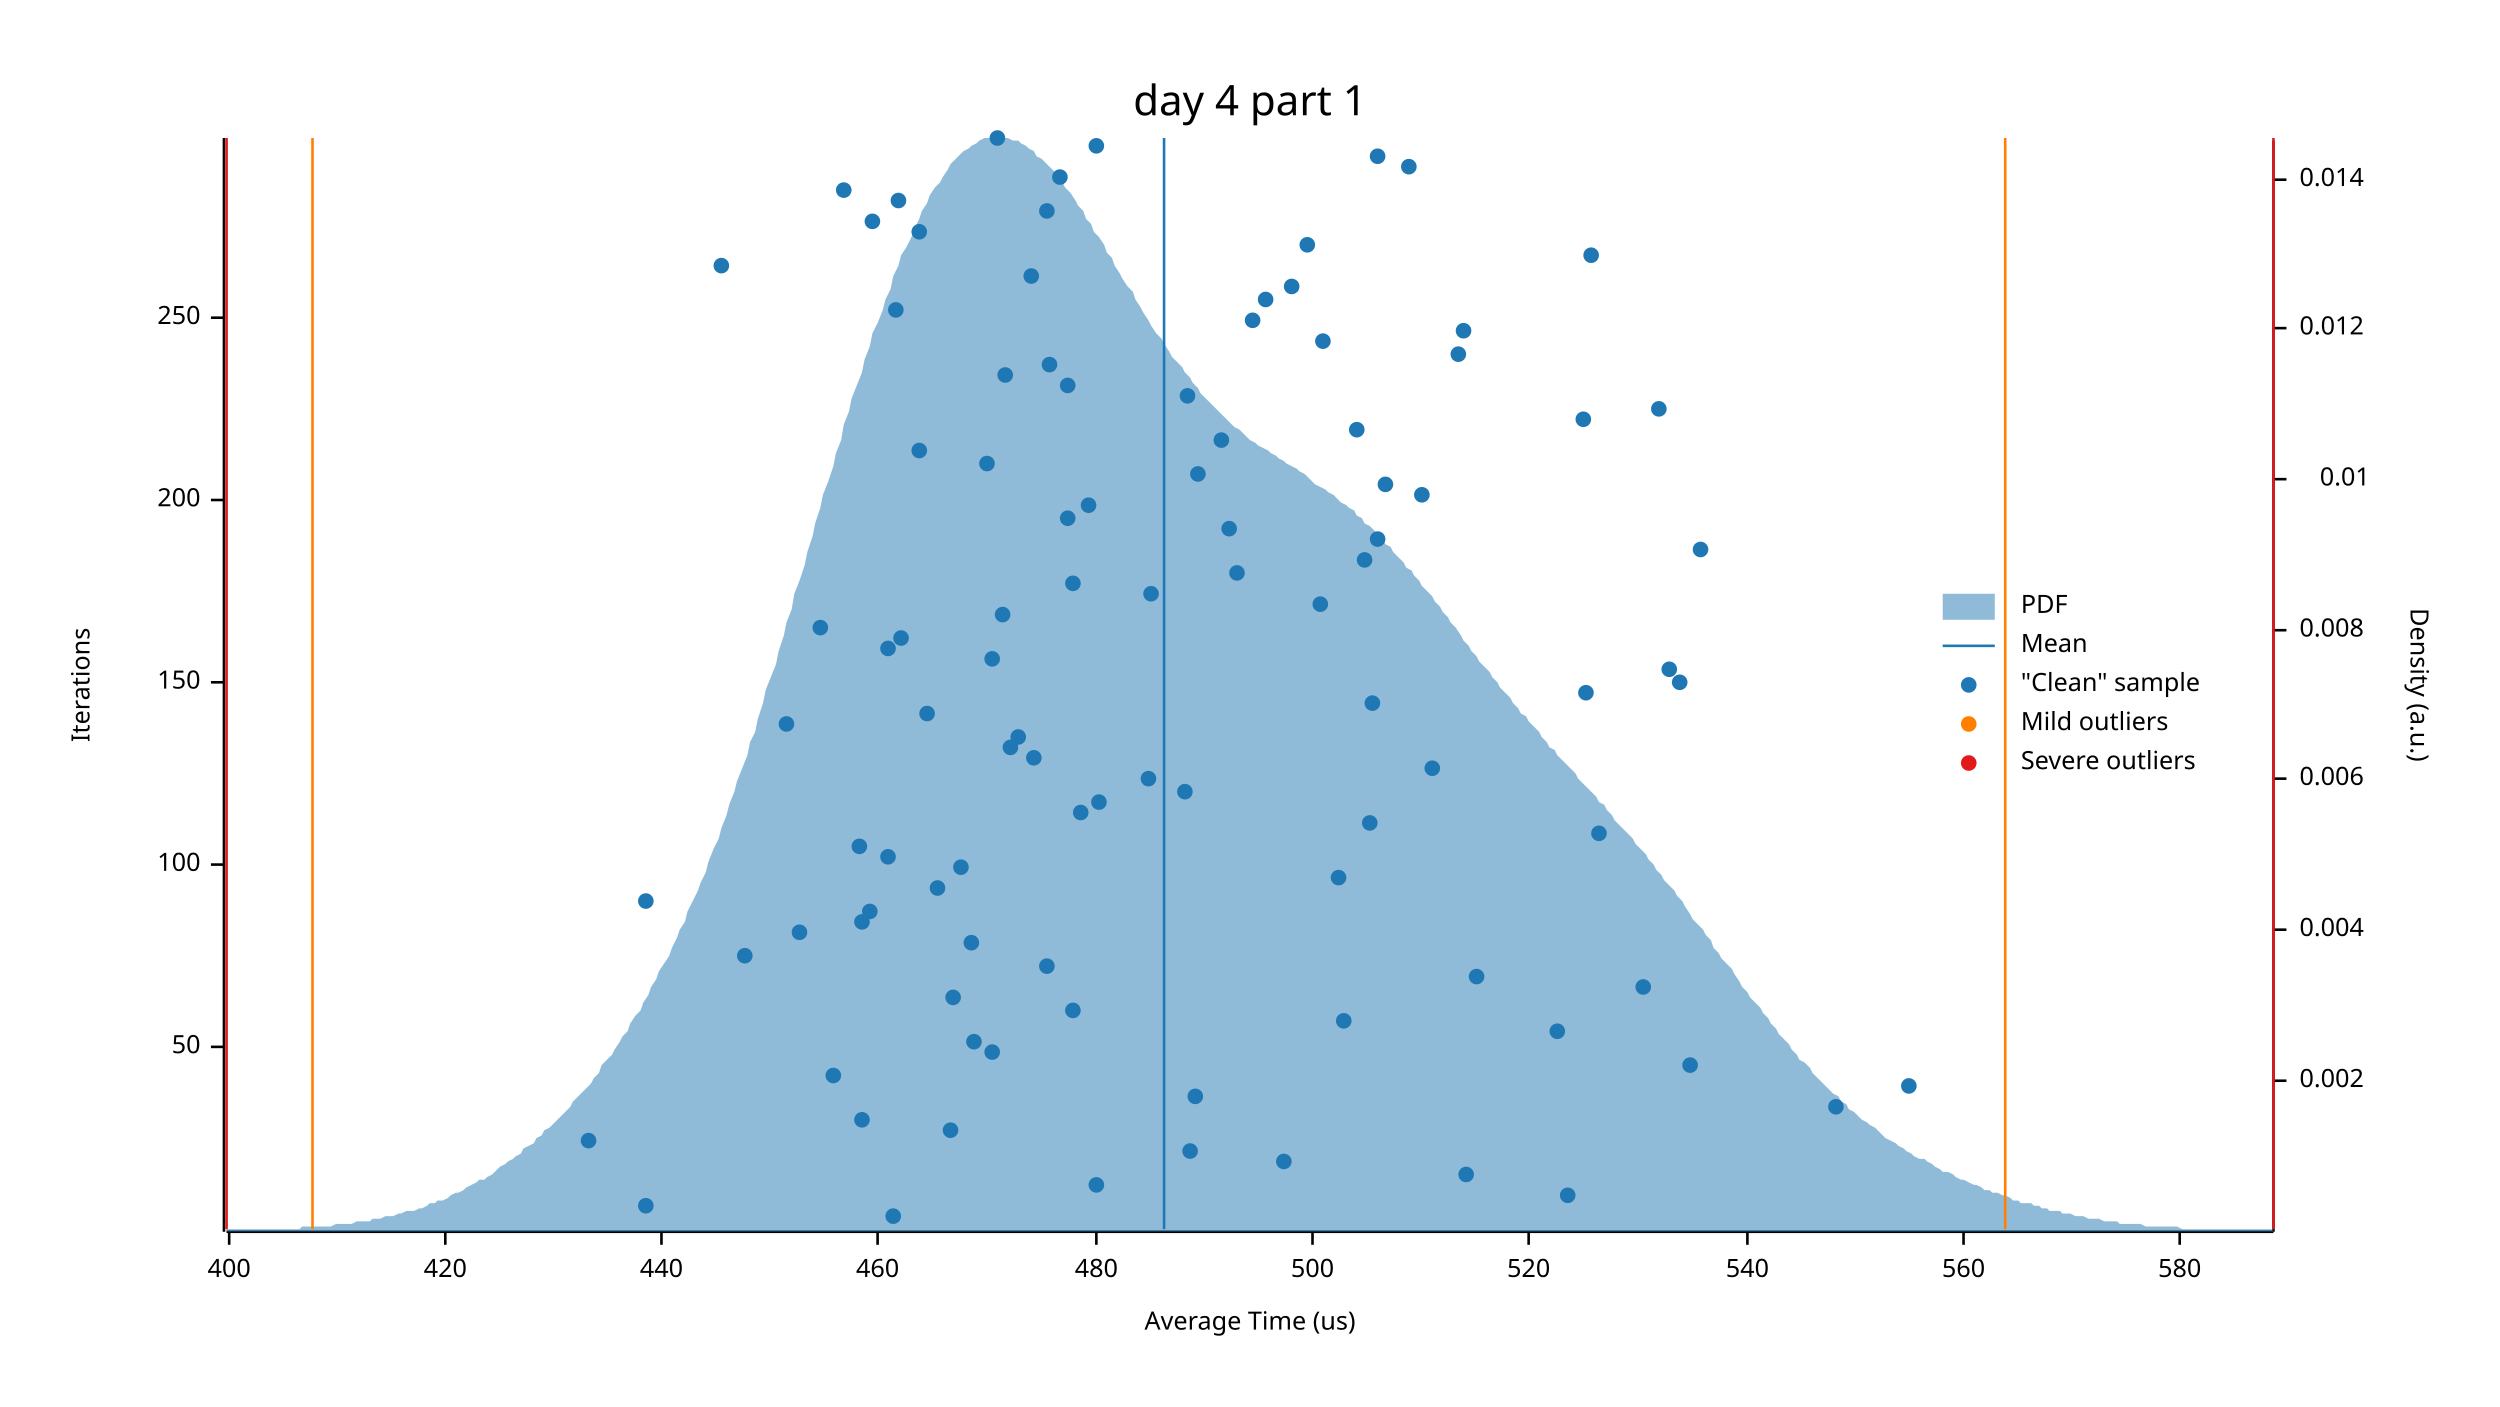
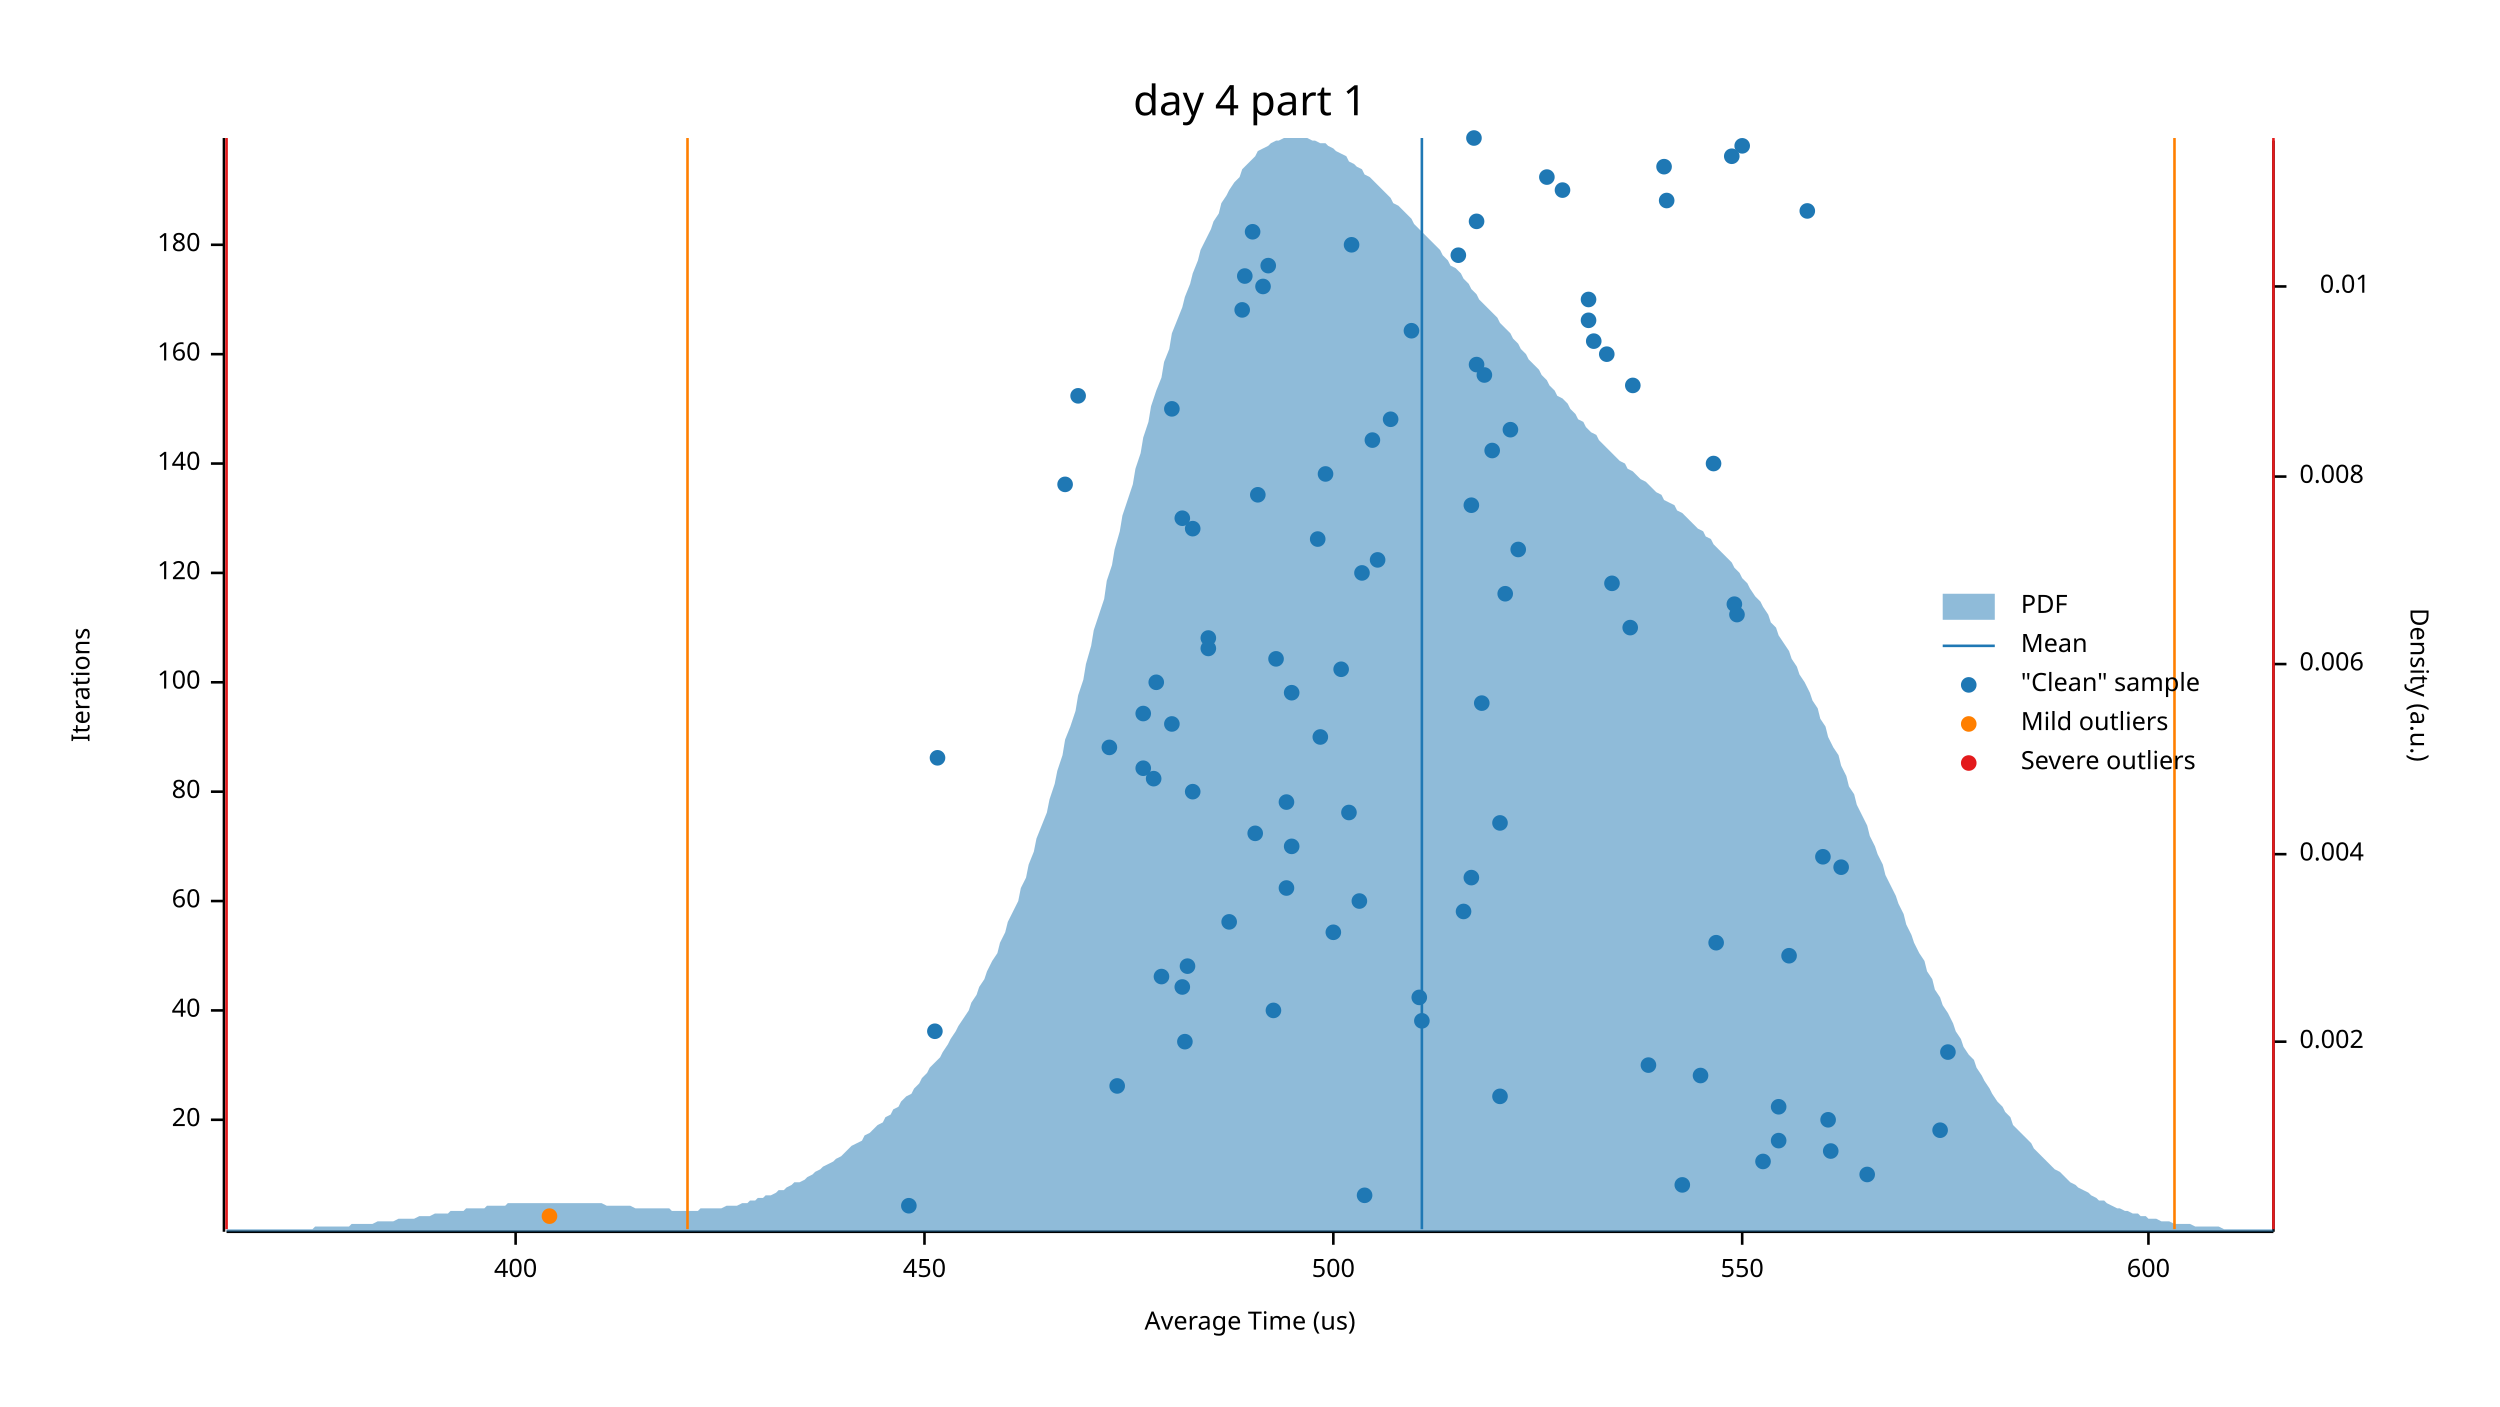
<svg xmlns="http://www.w3.org/2000/svg" width="960" height="540" viewBox="0 0 960 540">
  <text x="480" y="32" dy="0.76em" text-anchor="middle" font-family="sans-serif" font-size="16.129" opacity="1" fill="#000000">
day 4 part 1
</text>
  <text x="27" y="263" dy="0.76em" text-anchor="middle" font-family="sans-serif" font-size="9.677" opacity="1" fill="#000000" transform="rotate(270, 27, 263)">
Iterations
</text>
  <text x="480" y="513" dy="-0.5ex" text-anchor="middle" font-family="sans-serif" font-size="9.677" opacity="1" fill="#000000">
Average Time (us)
</text>
  <polyline fill="none" opacity="1" stroke="#000000" stroke-width="1" points="86,53 86,473 " />
-   <text x="77" y="402" dy="0.5ex" text-anchor="end" font-family="sans-serif" font-size="9.677" opacity="1" fill="#000000">
- 50
- </text>
-   <polyline fill="none" opacity="1" stroke="#000000" stroke-width="1" points="81,402 86,402 " />
-   <text x="77" y="332" dy="0.5ex" text-anchor="end" font-family="sans-serif" font-size="9.677" opacity="1" fill="#000000">
+   <text x="77" y="430" dy="0.5ex" text-anchor="end" font-family="sans-serif" font-size="9.677" opacity="1" fill="#000000">
+ 20
+ </text>
+   <polyline fill="none" opacity="1" stroke="#000000" stroke-width="1" points="81,430 86,430 " />
+   <text x="77" y="388" dy="0.5ex" text-anchor="end" font-family="sans-serif" font-size="9.677" opacity="1" fill="#000000">
+ 40
+ </text>
+   <polyline fill="none" opacity="1" stroke="#000000" stroke-width="1" points="81,388 86,388 " />
+   <text x="77" y="346" dy="0.5ex" text-anchor="end" font-family="sans-serif" font-size="9.677" opacity="1" fill="#000000">
+ 60
+ </text>
+   <polyline fill="none" opacity="1" stroke="#000000" stroke-width="1" points="81,346 86,346 " />
+   <text x="77" y="304" dy="0.5ex" text-anchor="end" font-family="sans-serif" font-size="9.677" opacity="1" fill="#000000">
+ 80
+ </text>
+   <polyline fill="none" opacity="1" stroke="#000000" stroke-width="1" points="81,304 86,304 " />
+   <text x="77" y="262" dy="0.5ex" text-anchor="end" font-family="sans-serif" font-size="9.677" opacity="1" fill="#000000">
100
</text>
-   <polyline fill="none" opacity="1" stroke="#000000" stroke-width="1" points="81,332 86,332 " />
-   <text x="77" y="262" dy="0.5ex" text-anchor="end" font-family="sans-serif" font-size="9.677" opacity="1" fill="#000000">
- 150
- </text>
  <polyline fill="none" opacity="1" stroke="#000000" stroke-width="1" points="81,262 86,262 " />
-   <text x="77" y="192" dy="0.5ex" text-anchor="end" font-family="sans-serif" font-size="9.677" opacity="1" fill="#000000">
- 200
- </text>
-   <polyline fill="none" opacity="1" stroke="#000000" stroke-width="1" points="81,192 86,192 " />
-   <text x="77" y="122" dy="0.5ex" text-anchor="end" font-family="sans-serif" font-size="9.677" opacity="1" fill="#000000">
- 250
- </text>
-   <polyline fill="none" opacity="1" stroke="#000000" stroke-width="1" points="81,122 86,122 " />
+   <text x="77" y="220" dy="0.5ex" text-anchor="end" font-family="sans-serif" font-size="9.677" opacity="1" fill="#000000">
+ 120
+ </text>
+   <polyline fill="none" opacity="1" stroke="#000000" stroke-width="1" points="81,220 86,220 " />
+   <text x="77" y="178" dy="0.5ex" text-anchor="end" font-family="sans-serif" font-size="9.677" opacity="1" fill="#000000">
+ 140
+ </text>
+   <polyline fill="none" opacity="1" stroke="#000000" stroke-width="1" points="81,178 86,178 " />
+   <text x="77" y="136" dy="0.5ex" text-anchor="end" font-family="sans-serif" font-size="9.677" opacity="1" fill="#000000">
+ 160
+ </text>
+   <polyline fill="none" opacity="1" stroke="#000000" stroke-width="1" points="81,136 86,136 " />
+   <text x="77" y="94" dy="0.5ex" text-anchor="end" font-family="sans-serif" font-size="9.677" opacity="1" fill="#000000">
+ 180
+ </text>
+   <polyline fill="none" opacity="1" stroke="#000000" stroke-width="1" points="81,94 86,94 " />
  <polyline fill="none" opacity="1" stroke="#000000" stroke-width="1" points="87,473 873,473 " />
-   <text x="88" y="483" dy="0.76em" text-anchor="middle" font-family="sans-serif" font-size="9.677" opacity="1" fill="#000000">
+   <text x="198" y="483" dy="0.76em" text-anchor="middle" font-family="sans-serif" font-size="9.677" opacity="1" fill="#000000">
400
</text>
-   <polyline fill="none" opacity="1" stroke="#000000" stroke-width="1" points="88,473 88,478 " />
-   <text x="171" y="483" dy="0.76em" text-anchor="middle" font-family="sans-serif" font-size="9.677" opacity="1" fill="#000000">
- 420
- </text>
-   <polyline fill="none" opacity="1" stroke="#000000" stroke-width="1" points="171,473 171,478 " />
-   <text x="254" y="483" dy="0.76em" text-anchor="middle" font-family="sans-serif" font-size="9.677" opacity="1" fill="#000000">
- 440
- </text>
-   <polyline fill="none" opacity="1" stroke="#000000" stroke-width="1" points="254,473 254,478 " />
-   <text x="337" y="483" dy="0.76em" text-anchor="middle" font-family="sans-serif" font-size="9.677" opacity="1" fill="#000000">
- 460
- </text>
-   <polyline fill="none" opacity="1" stroke="#000000" stroke-width="1" points="337,473 337,478 " />
-   <text x="421" y="483" dy="0.76em" text-anchor="middle" font-family="sans-serif" font-size="9.677" opacity="1" fill="#000000">
- 480
- </text>
-   <polyline fill="none" opacity="1" stroke="#000000" stroke-width="1" points="421,473 421,478 " />
-   <text x="504" y="483" dy="0.76em" text-anchor="middle" font-family="sans-serif" font-size="9.677" opacity="1" fill="#000000">
+   <polyline fill="none" opacity="1" stroke="#000000" stroke-width="1" points="198,473 198,478 " />
+   <text x="355" y="483" dy="0.76em" text-anchor="middle" font-family="sans-serif" font-size="9.677" opacity="1" fill="#000000">
+ 450
+ </text>
+   <polyline fill="none" opacity="1" stroke="#000000" stroke-width="1" points="355,473 355,478 " />
+   <text x="512" y="483" dy="0.76em" text-anchor="middle" font-family="sans-serif" font-size="9.677" opacity="1" fill="#000000">
500
</text>
-   <polyline fill="none" opacity="1" stroke="#000000" stroke-width="1" points="504,473 504,478 " />
-   <text x="587" y="483" dy="0.76em" text-anchor="middle" font-family="sans-serif" font-size="9.677" opacity="1" fill="#000000">
- 520
- </text>
-   <polyline fill="none" opacity="1" stroke="#000000" stroke-width="1" points="587,473 587,478 " />
-   <text x="671" y="483" dy="0.76em" text-anchor="middle" font-family="sans-serif" font-size="9.677" opacity="1" fill="#000000">
- 540
- </text>
-   <polyline fill="none" opacity="1" stroke="#000000" stroke-width="1" points="671,473 671,478 " />
-   <text x="754" y="483" dy="0.76em" text-anchor="middle" font-family="sans-serif" font-size="9.677" opacity="1" fill="#000000">
- 560
- </text>
-   <polyline fill="none" opacity="1" stroke="#000000" stroke-width="1" points="754,473 754,478 " />
-   <text x="837" y="483" dy="0.76em" text-anchor="middle" font-family="sans-serif" font-size="9.677" opacity="1" fill="#000000">
- 580
- </text>
-   <polyline fill="none" opacity="1" stroke="#000000" stroke-width="1" points="837,473 837,478 " />
+   <polyline fill="none" opacity="1" stroke="#000000" stroke-width="1" points="512,473 512,478 " />
+   <text x="669" y="483" dy="0.76em" text-anchor="middle" font-family="sans-serif" font-size="9.677" opacity="1" fill="#000000">
+ 550
+ </text>
+   <polyline fill="none" opacity="1" stroke="#000000" stroke-width="1" points="669,473 669,478 " />
+   <text x="825" y="483" dy="0.76em" text-anchor="middle" font-family="sans-serif" font-size="9.677" opacity="1" fill="#000000">
+ 600
+ </text>
+   <polyline fill="none" opacity="1" stroke="#000000" stroke-width="1" points="825,473 825,478 " />
  <text x="933" y="263" dy="0.76em" text-anchor="middle" font-family="sans-serif" font-size="9.677" opacity="1" fill="#000000" transform="rotate(90, 933, 263)">
Density (a.u.)
</text>
  <polyline fill="none" opacity="1" stroke="#000000" stroke-width="1" points="873,54 873,473 " />
-   <text x="883" y="415" dy="0.5ex" text-anchor="start" font-family="sans-serif" font-size="9.677" opacity="1" fill="#000000">
+   <text x="883" y="400" dy="0.5ex" text-anchor="start" font-family="sans-serif" font-size="9.677" opacity="1" fill="#000000">
0.002
</text>
-   <polyline fill="none" opacity="1" stroke="#000000" stroke-width="1" points="873,415 878,415 " />
-   <text x="883" y="357" dy="0.5ex" text-anchor="start" font-family="sans-serif" font-size="9.677" opacity="1" fill="#000000">
+   <polyline fill="none" opacity="1" stroke="#000000" stroke-width="1" points="873,400 878,400 " />
+   <text x="883" y="328" dy="0.5ex" text-anchor="start" font-family="sans-serif" font-size="9.677" opacity="1" fill="#000000">
0.004
</text>
-   <polyline fill="none" opacity="1" stroke="#000000" stroke-width="1" points="873,357 878,357 " />
-   <text x="883" y="299" dy="0.5ex" text-anchor="start" font-family="sans-serif" font-size="9.677" opacity="1" fill="#000000">
+   <polyline fill="none" opacity="1" stroke="#000000" stroke-width="1" points="873,328 878,328 " />
+   <text x="883" y="255" dy="0.5ex" text-anchor="start" font-family="sans-serif" font-size="9.677" opacity="1" fill="#000000">
0.006
</text>
-   <polyline fill="none" opacity="1" stroke="#000000" stroke-width="1" points="873,299 878,299 " />
-   <text x="883" y="242" dy="0.5ex" text-anchor="start" font-family="sans-serif" font-size="9.677" opacity="1" fill="#000000">
+   <polyline fill="none" opacity="1" stroke="#000000" stroke-width="1" points="873,255 878,255 " />
+   <text x="883" y="183" dy="0.5ex" text-anchor="start" font-family="sans-serif" font-size="9.677" opacity="1" fill="#000000">
0.008
</text>
-   <polyline fill="none" opacity="1" stroke="#000000" stroke-width="1" points="873,242 878,242 " />
-   <text x="910" y="184" dy="0.5ex" text-anchor="end" font-family="sans-serif" font-size="9.677" opacity="1" fill="#000000">
+   <polyline fill="none" opacity="1" stroke="#000000" stroke-width="1" points="873,183 878,183 " />
+   <text x="910" y="110" dy="0.5ex" text-anchor="end" font-family="sans-serif" font-size="9.677" opacity="1" fill="#000000">
0.01
</text>
-   <polyline fill="none" opacity="1" stroke="#000000" stroke-width="1" points="873,184 878,184 " />
-   <text x="883" y="126" dy="0.5ex" text-anchor="start" font-family="sans-serif" font-size="9.677" opacity="1" fill="#000000">
- 0.012
- </text>
-   <polyline fill="none" opacity="1" stroke="#000000" stroke-width="1" points="873,126 878,126 " />
-   <text x="883" y="69" dy="0.5ex" text-anchor="start" font-family="sans-serif" font-size="9.677" opacity="1" fill="#000000">
- 0.014
- </text>
-   <polyline fill="none" opacity="1" stroke="#000000" stroke-width="1" points="873,69 878,69 " />
-   <polygon opacity="0.5" fill="#1F78B4" points="87,472 88,472 90,472 91,472 93,472 94,472 96,472 98,472 99,472 101,472 102,472 104,472 105,472 107,472 109,472 110,472 112,472 113,472 115,472 116,471 118,471 120,471 121,471 123,471 124,471 126,471 127,471 129,470 131,470 132,470 134,470 135,470 137,469 138,469 140,469 142,469 143,468 145,468 146,468 148,467 150,467 151,467 153,466 154,466 156,465 157,465 159,465 161,464 162,464 164,463 165,462 167,462 168,461 170,461 172,460 173,459 175,458 176,458 178,457 179,456 181,455 183,454 184,453 186,453 187,452 189,451 190,450 192,448 194,447 195,446 197,445 198,444 200,443 201,441 203,440 205,439 206,437 208,436 209,434 211,433 213,431 214,430 216,428 217,427 219,425 220,423 222,421 224,419 225,418 227,416 228,414 230,412 231,409 233,407 235,405 236,403 238,400 239,398 241,396 242,393 244,390 246,388 247,385 249,382 250,379 252,376 253,373 255,370 257,367 258,364 260,360 261,357 263,354 264,350 266,346 268,342 269,339 271,335 272,331 274,326 276,322 277,318 279,313 280,309 282,304 283,300 285,295 287,290 288,285 290,281 291,276 293,270 294,265 296,260 298,255 299,250 301,244 302,239 304,234 305,228 307,223 309,217 310,212 312,206 313,201 315,195 316,190 318,185 320,179 321,174 323,169 324,163 326,158 327,153 329,148 331,143 332,138 334,133 335,128 337,124 339,119 340,115 342,111 343,106 345,102 346,98 348,95 350,91 351,88 353,84 354,81 356,78 357,75 359,72 361,70 362,68 364,65 365,63 367,61 368,60 370,58 372,57 373,56 375,55 376,54 378,53 379,53 381,53 383,53 384,53 386,53 387,53 389,54 391,54 392,55 394,56 395,57 397,58 398,60 400,61 402,63 403,64 405,66 406,68 408,70 409,72 411,74 413,77 414,79 416,81 417,84 419,86 420,89 422,91 424,94 425,97 427,99 428,102 430,105 431,107 433,110 435,112 436,115 438,118 439,120 441,123 442,125 444,128 446,130 447,132 449,135 450,137 452,139 454,141 455,143 457,145 458,147 460,149 461,151 463,153 465,155 466,156 468,158 469,159 471,161 472,162 474,164 476,165 477,166 479,168 480,169 482,170 483,171 485,172 487,173 488,174 490,175 491,176 493,177 494,178 496,179 498,180 499,181 501,182 502,183 504,185 505,186 507,187 509,188 510,189 512,190 513,191 515,193 517,194 518,195 520,196 521,198 523,199 524,201 526,202 528,204 529,205 531,207 532,209 534,210 535,212 537,214 539,216 540,218 542,219 543,221 545,223 546,225 548,227 550,229 551,231 553,233 554,235 556,237 557,239 559,241 561,244 562,246 564,248 565,250 567,252 568,254 570,256 572,258 573,260 575,262 576,264 578,266 580,268 581,270 583,272 584,274 586,275 587,277 589,279 591,281 592,283 594,285 595,287 597,288 598,290 600,292 602,294 603,295 605,297 606,299 608,301 609,302 611,304 613,306 614,308 616,309 617,311 619,313 620,315 622,317 624,319 625,320 627,322 628,324 630,326 632,328 633,330 635,332 636,334 638,336 639,338 641,340 643,342 644,344 646,346 647,348 649,351 650,353 652,355 654,357 655,359 657,361 658,364 660,366 661,368 663,370 665,372 666,374 668,377 669,379 671,381 672,383 674,385 676,387 677,389 679,391 680,393 682,395 683,397 685,399 687,401 688,403 690,405 691,407 693,408 695,410 696,412 698,414 699,415 701,417 702,418 704,420 706,421 707,423 709,424 710,426 712,427 713,428 715,430 717,431 718,432 720,433 721,434 723,436 724,437 726,438 728,439 729,440 731,441 732,442 734,443 735,444 737,445 739,445 740,446 742,447 743,448 745,449 746,450 748,450 750,451 751,452 753,453 754,453 756,454 758,455 759,455 761,456 762,457 764,457 765,458 767,458 769,459 770,459 772,460 773,461 775,461 776,462 778,462 780,462 781,463 783,463 784,464 786,464 787,465 789,465 791,465 792,466 794,466 795,466 797,467 798,467 800,467 802,468 803,468 805,468 806,468 808,469 809,469 811,469 813,469 814,470 816,470 817,470 819,470 821,470 822,470 824,471 825,471 827,471 828,471 830,471 832,471 833,471 835,471 836,471 838,472 839,472 841,472 843,472 844,472 846,472 847,472 849,472 850,472 852,472 854,472 855,472 857,472 858,472 860,472 861,472 863,472 865,472 866,472 868,472 869,472 871,472 873,472 873,473 87,473 " />
-   <polyline fill="none" opacity="1" stroke="#1F78B4" stroke-width="1" points="447,472 447,53 " />
-   <polyline fill="none" opacity="1" stroke="#FF7F00" stroke-width="1" points="120,472 120,53 " />
-   <polyline fill="none" opacity="1" stroke="#FF7F00" stroke-width="1" points="770,472 770,53 " />
+   <polyline fill="none" opacity="1" stroke="#000000" stroke-width="1" points="873,110 878,110 " />
+   <polygon opacity="0.5" fill="#1F78B4" points="87,472 88,472 90,472 91,472 93,472 94,472 96,472 98,472 99,472 101,472 102,472 104,472 105,472 107,472 109,472 110,472 112,472 113,472 115,472 116,472 118,472 120,472 121,471 123,471 124,471 126,471 127,471 129,471 131,471 132,471 134,471 135,470 137,470 138,470 140,470 142,470 143,470 145,469 146,469 148,469 150,469 151,469 153,468 154,468 156,468 157,468 159,468 161,467 162,467 164,467 165,467 167,466 168,466 170,466 172,466 173,465 175,465 176,465 178,465 179,464 181,464 183,464 184,464 186,464 187,463 189,463 190,463 192,463 194,463 195,462 197,462 198,462 200,462 201,462 203,462 205,462 206,462 208,462 209,462 211,462 213,462 214,462 216,462 217,462 219,462 220,462 222,462 224,462 225,462 227,462 228,462 230,462 231,462 233,463 235,463 236,463 238,463 239,463 241,463 242,463 244,464 246,464 247,464 249,464 250,464 252,464 253,464 255,464 257,464 258,465 260,465 261,465 263,465 264,465 266,465 268,465 269,464 271,464 272,464 274,464 276,464 277,464 279,463 280,463 282,463 283,463 285,462 287,462 288,461 290,461 291,460 293,460 294,459 296,459 298,458 299,457 301,457 302,456 304,455 305,454 307,454 309,453 310,452 312,451 313,450 315,449 316,448 318,447 320,446 321,445 323,444 324,443 326,441 327,440 329,439 331,438 332,436 334,435 335,434 337,432 339,431 340,429 342,428 343,426 345,425 346,423 348,421 350,420 351,418 353,416 354,414 356,412 357,410 359,408 361,406 362,404 364,401 365,399 367,396 368,394 370,391 372,388 373,385 375,382 376,379 378,376 379,373 381,369 383,366 384,362 386,358 387,354 389,350 391,346 392,341 394,337 395,332 397,327 398,322 400,317 402,312 403,307 405,301 406,296 408,290 409,284 411,279 413,273 414,267 416,261 417,255 419,248 420,242 422,236 424,230 425,223 427,217 428,211 430,204 431,198 433,192 435,186 436,180 438,174 439,168 441,162 442,156 444,150 446,145 447,139 449,134 450,128 452,123 454,118 455,114 457,109 458,105 460,100 461,96 463,92 465,88 466,85 468,82 469,78 471,75 472,73 474,70 476,68 477,65 479,63 480,62 482,60 483,58 485,57 487,56 488,55 490,54 491,54 493,53 494,53 496,53 498,53 499,53 501,53 502,53 504,54 505,54 507,55 509,55 510,56 512,57 513,58 515,59 517,60 518,62 520,63 521,64 523,65 524,67 526,68 528,70 529,71 531,73 532,74 534,76 535,78 537,79 539,81 540,82 542,84 543,86 545,88 546,89 548,91 550,93 551,94 553,96 554,98 556,100 557,102 559,103 561,105 562,107 564,109 565,111 567,113 568,115 570,117 572,119 573,120 575,122 576,124 578,126 580,128 581,130 583,132 584,134 586,136 587,138 589,140 591,142 592,144 594,146 595,148 597,150 598,152 600,153 602,155 603,157 605,159 606,161 608,162 609,164 611,166 613,167 614,169 616,171 617,172 619,174 620,175 622,177 624,178 625,180 627,181 628,182 630,184 632,185 633,186 635,188 636,189 638,190 639,192 641,193 643,194 644,196 646,197 647,198 649,200 650,201 652,203 654,204 655,206 657,207 658,209 660,211 661,212 663,214 665,216 666,218 668,220 669,222 671,224 672,226 674,229 676,231 677,233 679,236 680,239 682,241 683,244 685,247 687,250 688,253 690,256 691,259 693,262 695,266 696,269 698,272 699,276 701,279 702,283 704,287 706,290 707,294 709,298 710,302 712,305 713,309 715,313 717,317 718,321 720,325 721,328 723,332 724,336 726,340 728,344 729,347 731,351 732,355 734,359 735,362 737,366 739,369 740,373 742,376 743,380 745,383 746,386 748,389 750,393 751,396 753,399 754,402 756,405 758,407 759,410 761,413 762,415 764,418 765,420 767,423 769,425 770,427 772,429 773,432 775,434 776,435 778,437 780,439 781,441 783,443 784,444 786,446 787,447 789,449 791,450 792,451 794,453 795,454 797,455 798,456 800,457 802,458 803,459 805,460 806,461 808,461 809,462 811,463 813,464 814,464 816,465 817,465 819,466 821,466 822,467 824,467 825,468 827,468 828,468 830,469 832,469 833,469 835,470 836,470 838,470 839,470 841,470 843,471 844,471 846,471 847,471 849,471 850,471 852,471 854,472 855,472 857,472 858,472 860,472 861,472 863,472 865,472 866,472 868,472 869,472 871,472 873,472 873,473 87,473 " />
+   <polyline fill="none" opacity="1" stroke="#1F78B4" stroke-width="1" points="546,472 546,53 " />
+   <polyline fill="none" opacity="1" stroke="#FF7F00" stroke-width="1" points="264,472 264,53 " />
+   <polyline fill="none" opacity="1" stroke="#FF7F00" stroke-width="1" points="835,472 835,53 " />
  <polyline fill="none" opacity="1" stroke="#E31A1C" stroke-width="1" points="87,472 87,53 " />
  <polyline fill="none" opacity="1" stroke="#E31A1C" stroke-width="1" points="873,472 873,53 " />
-   <circle cx="343" cy="467" r="3" opacity="1" fill="#1F78B4" stroke="none" />
-   <circle cx="248" cy="463" r="3" opacity="1" fill="#1F78B4" stroke="none" />
-   <circle cx="602" cy="459" r="3" opacity="1" fill="#1F78B4" stroke="none" />
-   <circle cx="421" cy="455" r="3" opacity="1" fill="#1F78B4" stroke="none" />
-   <circle cx="563" cy="451" r="3" opacity="1" fill="#1F78B4" stroke="none" />
-   <circle cx="493" cy="446" r="3" opacity="1" fill="#1F78B4" stroke="none" />
-   <circle cx="457" cy="442" r="3" opacity="1" fill="#1F78B4" stroke="none" />
-   <circle cx="226" cy="438" r="3" opacity="1" fill="#1F78B4" stroke="none" />
-   <circle cx="365" cy="434" r="3" opacity="1" fill="#1F78B4" stroke="none" />
-   <circle cx="331" cy="430" r="3" opacity="1" fill="#1F78B4" stroke="none" />
-   <circle cx="705" cy="425" r="3" opacity="1" fill="#1F78B4" stroke="none" />
-   <circle cx="459" cy="421" r="3" opacity="1" fill="#1F78B4" stroke="none" />
-   <circle cx="733" cy="417" r="3" opacity="1" fill="#1F78B4" stroke="none" />
-   <circle cx="320" cy="413" r="3" opacity="1" fill="#1F78B4" stroke="none" />
-   <circle cx="649" cy="409" r="3" opacity="1" fill="#1F78B4" stroke="none" />
-   <circle cx="381" cy="404" r="3" opacity="1" fill="#1F78B4" stroke="none" />
-   <circle cx="374" cy="400" r="3" opacity="1" fill="#1F78B4" stroke="none" />
-   <circle cx="598" cy="396" r="3" opacity="1" fill="#1F78B4" stroke="none" />
-   <circle cx="516" cy="392" r="3" opacity="1" fill="#1F78B4" stroke="none" />
-   <circle cx="412" cy="388" r="3" opacity="1" fill="#1F78B4" stroke="none" />
-   <circle cx="366" cy="383" r="3" opacity="1" fill="#1F78B4" stroke="none" />
-   <circle cx="631" cy="379" r="3" opacity="1" fill="#1F78B4" stroke="none" />
-   <circle cx="567" cy="375" r="3" opacity="1" fill="#1F78B4" stroke="none" />
-   <circle cx="402" cy="371" r="3" opacity="1" fill="#1F78B4" stroke="none" />
-   <circle cx="286" cy="367" r="3" opacity="1" fill="#1F78B4" stroke="none" />
-   <circle cx="373" cy="362" r="3" opacity="1" fill="#1F78B4" stroke="none" />
-   <circle cx="307" cy="358" r="3" opacity="1" fill="#1F78B4" stroke="none" />
-   <circle cx="331" cy="354" r="3" opacity="1" fill="#1F78B4" stroke="none" />
-   <circle cx="334" cy="350" r="3" opacity="1" fill="#1F78B4" stroke="none" />
-   <circle cx="248" cy="346" r="3" opacity="1" fill="#1F78B4" stroke="none" />
-   <circle cx="360" cy="341" r="3" opacity="1" fill="#1F78B4" stroke="none" />
-   <circle cx="514" cy="337" r="3" opacity="1" fill="#1F78B4" stroke="none" />
-   <circle cx="369" cy="333" r="3" opacity="1" fill="#1F78B4" stroke="none" />
-   <circle cx="341" cy="329" r="3" opacity="1" fill="#1F78B4" stroke="none" />
-   <circle cx="330" cy="325" r="3" opacity="1" fill="#1F78B4" stroke="none" />
-   <circle cx="614" cy="320" r="3" opacity="1" fill="#1F78B4" stroke="none" />
-   <circle cx="526" cy="316" r="3" opacity="1" fill="#1F78B4" stroke="none" />
-   <circle cx="415" cy="312" r="3" opacity="1" fill="#1F78B4" stroke="none" />
-   <circle cx="422" cy="308" r="3" opacity="1" fill="#1F78B4" stroke="none" />
-   <circle cx="455" cy="304" r="3" opacity="1" fill="#1F78B4" stroke="none" />
-   <circle cx="441" cy="299" r="3" opacity="1" fill="#1F78B4" stroke="none" />
-   <circle cx="550" cy="295" r="3" opacity="1" fill="#1F78B4" stroke="none" />
-   <circle cx="397" cy="291" r="3" opacity="1" fill="#1F78B4" stroke="none" />
-   <circle cx="388" cy="287" r="3" opacity="1" fill="#1F78B4" stroke="none" />
-   <circle cx="391" cy="283" r="3" opacity="1" fill="#1F78B4" stroke="none" />
-   <circle cx="302" cy="278" r="3" opacity="1" fill="#1F78B4" stroke="none" />
-   <circle cx="356" cy="274" r="3" opacity="1" fill="#1F78B4" stroke="none" />
-   <circle cx="527" cy="270" r="3" opacity="1" fill="#1F78B4" stroke="none" />
-   <circle cx="609" cy="266" r="3" opacity="1" fill="#1F78B4" stroke="none" />
-   <circle cx="645" cy="262" r="3" opacity="1" fill="#1F78B4" stroke="none" />
-   <circle cx="641" cy="257" r="3" opacity="1" fill="#1F78B4" stroke="none" />
-   <circle cx="381" cy="253" r="3" opacity="1" fill="#1F78B4" stroke="none" />
-   <circle cx="341" cy="249" r="3" opacity="1" fill="#1F78B4" stroke="none" />
-   <circle cx="346" cy="245" r="3" opacity="1" fill="#1F78B4" stroke="none" />
-   <circle cx="315" cy="241" r="3" opacity="1" fill="#1F78B4" stroke="none" />
-   <circle cx="385" cy="236" r="3" opacity="1" fill="#1F78B4" stroke="none" />
-   <circle cx="507" cy="232" r="3" opacity="1" fill="#1F78B4" stroke="none" />
-   <circle cx="442" cy="228" r="3" opacity="1" fill="#1F78B4" stroke="none" />
-   <circle cx="412" cy="224" r="3" opacity="1" fill="#1F78B4" stroke="none" />
-   <circle cx="475" cy="220" r="3" opacity="1" fill="#1F78B4" stroke="none" />
-   <circle cx="524" cy="215" r="3" opacity="1" fill="#1F78B4" stroke="none" />
-   <circle cx="653" cy="211" r="3" opacity="1" fill="#1F78B4" stroke="none" />
-   <circle cx="529" cy="207" r="3" opacity="1" fill="#1F78B4" stroke="none" />
-   <circle cx="472" cy="203" r="3" opacity="1" fill="#1F78B4" stroke="none" />
-   <circle cx="410" cy="199" r="3" opacity="1" fill="#1F78B4" stroke="none" />
-   <circle cx="418" cy="194" r="3" opacity="1" fill="#1F78B4" stroke="none" />
-   <circle cx="546" cy="190" r="3" opacity="1" fill="#1F78B4" stroke="none" />
-   <circle cx="532" cy="186" r="3" opacity="1" fill="#1F78B4" stroke="none" />
-   <circle cx="460" cy="182" r="3" opacity="1" fill="#1F78B4" stroke="none" />
-   <circle cx="379" cy="178" r="3" opacity="1" fill="#1F78B4" stroke="none" />
-   <circle cx="353" cy="173" r="3" opacity="1" fill="#1F78B4" stroke="none" />
-   <circle cx="469" cy="169" r="3" opacity="1" fill="#1F78B4" stroke="none" />
-   <circle cx="521" cy="165" r="3" opacity="1" fill="#1F78B4" stroke="none" />
-   <circle cx="608" cy="161" r="3" opacity="1" fill="#1F78B4" stroke="none" />
-   <circle cx="637" cy="157" r="3" opacity="1" fill="#1F78B4" stroke="none" />
-   <circle cx="456" cy="152" r="3" opacity="1" fill="#1F78B4" stroke="none" />
-   <circle cx="410" cy="148" r="3" opacity="1" fill="#1F78B4" stroke="none" />
-   <circle cx="386" cy="144" r="3" opacity="1" fill="#1F78B4" stroke="none" />
-   <circle cx="403" cy="140" r="3" opacity="1" fill="#1F78B4" stroke="none" />
-   <circle cx="560" cy="136" r="3" opacity="1" fill="#1F78B4" stroke="none" />
-   <circle cx="508" cy="131" r="3" opacity="1" fill="#1F78B4" stroke="none" />
-   <circle cx="562" cy="127" r="3" opacity="1" fill="#1F78B4" stroke="none" />
-   <circle cx="481" cy="123" r="3" opacity="1" fill="#1F78B4" stroke="none" />
-   <circle cx="344" cy="119" r="3" opacity="1" fill="#1F78B4" stroke="none" />
-   <circle cx="486" cy="115" r="3" opacity="1" fill="#1F78B4" stroke="none" />
-   <circle cx="496" cy="110" r="3" opacity="1" fill="#1F78B4" stroke="none" />
-   <circle cx="396" cy="106" r="3" opacity="1" fill="#1F78B4" stroke="none" />
-   <circle cx="277" cy="102" r="3" opacity="1" fill="#1F78B4" stroke="none" />
-   <circle cx="611" cy="98" r="3" opacity="1" fill="#1F78B4" stroke="none" />
-   <circle cx="502" cy="94" r="3" opacity="1" fill="#1F78B4" stroke="none" />
-   <circle cx="353" cy="89" r="3" opacity="1" fill="#1F78B4" stroke="none" />
-   <circle cx="335" cy="85" r="3" opacity="1" fill="#1F78B4" stroke="none" />
-   <circle cx="402" cy="81" r="3" opacity="1" fill="#1F78B4" stroke="none" />
-   <circle cx="345" cy="77" r="3" opacity="1" fill="#1F78B4" stroke="none" />
-   <circle cx="324" cy="73" r="3" opacity="1" fill="#1F78B4" stroke="none" />
-   <circle cx="407" cy="68" r="3" opacity="1" fill="#1F78B4" stroke="none" />
-   <circle cx="541" cy="64" r="3" opacity="1" fill="#1F78B4" stroke="none" />
-   <circle cx="529" cy="60" r="3" opacity="1" fill="#1F78B4" stroke="none" />
-   <circle cx="421" cy="56" r="3" opacity="1" fill="#1F78B4" stroke="none" />
-   <circle cx="383" cy="53" r="3" opacity="1" fill="#1F78B4" stroke="none" />
+   <circle cx="349" cy="463" r="3" opacity="1" fill="#1F78B4" stroke="none" />
+   <circle cx="524" cy="459" r="3" opacity="1" fill="#1F78B4" stroke="none" />
+   <circle cx="646" cy="455" r="3" opacity="1" fill="#1F78B4" stroke="none" />
+   <circle cx="717" cy="451" r="3" opacity="1" fill="#1F78B4" stroke="none" />
+   <circle cx="677" cy="446" r="3" opacity="1" fill="#1F78B4" stroke="none" />
+   <circle cx="703" cy="442" r="3" opacity="1" fill="#1F78B4" stroke="none" />
+   <circle cx="683" cy="438" r="3" opacity="1" fill="#1F78B4" stroke="none" />
+   <circle cx="745" cy="434" r="3" opacity="1" fill="#1F78B4" stroke="none" />
+   <circle cx="702" cy="430" r="3" opacity="1" fill="#1F78B4" stroke="none" />
+   <circle cx="683" cy="425" r="3" opacity="1" fill="#1F78B4" stroke="none" />
+   <circle cx="576" cy="421" r="3" opacity="1" fill="#1F78B4" stroke="none" />
+   <circle cx="429" cy="417" r="3" opacity="1" fill="#1F78B4" stroke="none" />
+   <circle cx="653" cy="413" r="3" opacity="1" fill="#1F78B4" stroke="none" />
+   <circle cx="633" cy="409" r="3" opacity="1" fill="#1F78B4" stroke="none" />
+   <circle cx="748" cy="404" r="3" opacity="1" fill="#1F78B4" stroke="none" />
+   <circle cx="455" cy="400" r="3" opacity="1" fill="#1F78B4" stroke="none" />
+   <circle cx="359" cy="396" r="3" opacity="1" fill="#1F78B4" stroke="none" />
+   <circle cx="546" cy="392" r="3" opacity="1" fill="#1F78B4" stroke="none" />
+   <circle cx="489" cy="388" r="3" opacity="1" fill="#1F78B4" stroke="none" />
+   <circle cx="545" cy="383" r="3" opacity="1" fill="#1F78B4" stroke="none" />
+   <circle cx="454" cy="379" r="3" opacity="1" fill="#1F78B4" stroke="none" />
+   <circle cx="446" cy="375" r="3" opacity="1" fill="#1F78B4" stroke="none" />
+   <circle cx="456" cy="371" r="3" opacity="1" fill="#1F78B4" stroke="none" />
+   <circle cx="687" cy="367" r="3" opacity="1" fill="#1F78B4" stroke="none" />
+   <circle cx="659" cy="362" r="3" opacity="1" fill="#1F78B4" stroke="none" />
+   <circle cx="512" cy="358" r="3" opacity="1" fill="#1F78B4" stroke="none" />
+   <circle cx="472" cy="354" r="3" opacity="1" fill="#1F78B4" stroke="none" />
+   <circle cx="562" cy="350" r="3" opacity="1" fill="#1F78B4" stroke="none" />
+   <circle cx="522" cy="346" r="3" opacity="1" fill="#1F78B4" stroke="none" />
+   <circle cx="494" cy="341" r="3" opacity="1" fill="#1F78B4" stroke="none" />
+   <circle cx="565" cy="337" r="3" opacity="1" fill="#1F78B4" stroke="none" />
+   <circle cx="707" cy="333" r="3" opacity="1" fill="#1F78B4" stroke="none" />
+   <circle cx="700" cy="329" r="3" opacity="1" fill="#1F78B4" stroke="none" />
+   <circle cx="496" cy="325" r="3" opacity="1" fill="#1F78B4" stroke="none" />
+   <circle cx="482" cy="320" r="3" opacity="1" fill="#1F78B4" stroke="none" />
+   <circle cx="576" cy="316" r="3" opacity="1" fill="#1F78B4" stroke="none" />
+   <circle cx="518" cy="312" r="3" opacity="1" fill="#1F78B4" stroke="none" />
+   <circle cx="494" cy="308" r="3" opacity="1" fill="#1F78B4" stroke="none" />
+   <circle cx="458" cy="304" r="3" opacity="1" fill="#1F78B4" stroke="none" />
+   <circle cx="443" cy="299" r="3" opacity="1" fill="#1F78B4" stroke="none" />
+   <circle cx="439" cy="295" r="3" opacity="1" fill="#1F78B4" stroke="none" />
+   <circle cx="360" cy="291" r="3" opacity="1" fill="#1F78B4" stroke="none" />
+   <circle cx="426" cy="287" r="3" opacity="1" fill="#1F78B4" stroke="none" />
+   <circle cx="507" cy="283" r="3" opacity="1" fill="#1F78B4" stroke="none" />
+   <circle cx="450" cy="278" r="3" opacity="1" fill="#1F78B4" stroke="none" />
+   <circle cx="439" cy="274" r="3" opacity="1" fill="#1F78B4" stroke="none" />
+   <circle cx="569" cy="270" r="3" opacity="1" fill="#1F78B4" stroke="none" />
+   <circle cx="496" cy="266" r="3" opacity="1" fill="#1F78B4" stroke="none" />
+   <circle cx="444" cy="262" r="3" opacity="1" fill="#1F78B4" stroke="none" />
+   <circle cx="515" cy="257" r="3" opacity="1" fill="#1F78B4" stroke="none" />
+   <circle cx="490" cy="253" r="3" opacity="1" fill="#1F78B4" stroke="none" />
+   <circle cx="464" cy="249" r="3" opacity="1" fill="#1F78B4" stroke="none" />
+   <circle cx="464" cy="245" r="3" opacity="1" fill="#1F78B4" stroke="none" />
+   <circle cx="626" cy="241" r="3" opacity="1" fill="#1F78B4" stroke="none" />
+   <circle cx="667" cy="236" r="3" opacity="1" fill="#1F78B4" stroke="none" />
+   <circle cx="666" cy="232" r="3" opacity="1" fill="#1F78B4" stroke="none" />
+   <circle cx="578" cy="228" r="3" opacity="1" fill="#1F78B4" stroke="none" />
+   <circle cx="619" cy="224" r="3" opacity="1" fill="#1F78B4" stroke="none" />
+   <circle cx="523" cy="220" r="3" opacity="1" fill="#1F78B4" stroke="none" />
+   <circle cx="529" cy="215" r="3" opacity="1" fill="#1F78B4" stroke="none" />
+   <circle cx="583" cy="211" r="3" opacity="1" fill="#1F78B4" stroke="none" />
+   <circle cx="506" cy="207" r="3" opacity="1" fill="#1F78B4" stroke="none" />
+   <circle cx="458" cy="203" r="3" opacity="1" fill="#1F78B4" stroke="none" />
+   <circle cx="454" cy="199" r="3" opacity="1" fill="#1F78B4" stroke="none" />
+   <circle cx="565" cy="194" r="3" opacity="1" fill="#1F78B4" stroke="none" />
+   <circle cx="483" cy="190" r="3" opacity="1" fill="#1F78B4" stroke="none" />
+   <circle cx="409" cy="186" r="3" opacity="1" fill="#1F78B4" stroke="none" />
+   <circle cx="509" cy="182" r="3" opacity="1" fill="#1F78B4" stroke="none" />
+   <circle cx="658" cy="178" r="3" opacity="1" fill="#1F78B4" stroke="none" />
+   <circle cx="573" cy="173" r="3" opacity="1" fill="#1F78B4" stroke="none" />
+   <circle cx="527" cy="169" r="3" opacity="1" fill="#1F78B4" stroke="none" />
+   <circle cx="580" cy="165" r="3" opacity="1" fill="#1F78B4" stroke="none" />
+   <circle cx="534" cy="161" r="3" opacity="1" fill="#1F78B4" stroke="none" />
+   <circle cx="450" cy="157" r="3" opacity="1" fill="#1F78B4" stroke="none" />
+   <circle cx="414" cy="152" r="3" opacity="1" fill="#1F78B4" stroke="none" />
+   <circle cx="627" cy="148" r="3" opacity="1" fill="#1F78B4" stroke="none" />
+   <circle cx="570" cy="144" r="3" opacity="1" fill="#1F78B4" stroke="none" />
+   <circle cx="567" cy="140" r="3" opacity="1" fill="#1F78B4" stroke="none" />
+   <circle cx="617" cy="136" r="3" opacity="1" fill="#1F78B4" stroke="none" />
+   <circle cx="612" cy="131" r="3" opacity="1" fill="#1F78B4" stroke="none" />
+   <circle cx="542" cy="127" r="3" opacity="1" fill="#1F78B4" stroke="none" />
+   <circle cx="610" cy="123" r="3" opacity="1" fill="#1F78B4" stroke="none" />
+   <circle cx="477" cy="119" r="3" opacity="1" fill="#1F78B4" stroke="none" />
+   <circle cx="610" cy="115" r="3" opacity="1" fill="#1F78B4" stroke="none" />
+   <circle cx="485" cy="110" r="3" opacity="1" fill="#1F78B4" stroke="none" />
+   <circle cx="478" cy="106" r="3" opacity="1" fill="#1F78B4" stroke="none" />
+   <circle cx="487" cy="102" r="3" opacity="1" fill="#1F78B4" stroke="none" />
+   <circle cx="560" cy="98" r="3" opacity="1" fill="#1F78B4" stroke="none" />
+   <circle cx="519" cy="94" r="3" opacity="1" fill="#1F78B4" stroke="none" />
+   <circle cx="481" cy="89" r="3" opacity="1" fill="#1F78B4" stroke="none" />
+   <circle cx="567" cy="85" r="3" opacity="1" fill="#1F78B4" stroke="none" />
+   <circle cx="694" cy="81" r="3" opacity="1" fill="#1F78B4" stroke="none" />
+   <circle cx="640" cy="77" r="3" opacity="1" fill="#1F78B4" stroke="none" />
+   <circle cx="600" cy="73" r="3" opacity="1" fill="#1F78B4" stroke="none" />
+   <circle cx="594" cy="68" r="3" opacity="1" fill="#1F78B4" stroke="none" />
+   <circle cx="639" cy="64" r="3" opacity="1" fill="#1F78B4" stroke="none" />
+   <circle cx="665" cy="60" r="3" opacity="1" fill="#1F78B4" stroke="none" />
+   <circle cx="669" cy="56" r="3" opacity="1" fill="#1F78B4" stroke="none" />
+   <circle cx="566" cy="53" r="3" opacity="1" fill="#1F78B4" stroke="none" />
+   <circle cx="211" cy="467" r="3" opacity="1" fill="#FF7F00" stroke="none" />
  <text x="776" y="228" dy="0.76em" text-anchor="start" font-family="sans-serif" font-size="9.677" opacity="1" fill="#000000">
PDF
</text>
  <text x="776" y="243" dy="0.76em" text-anchor="start" font-family="sans-serif" font-size="9.677" opacity="1" fill="#000000">
Mean
</text>
  <text x="776" y="258" dy="0.76em" text-anchor="start" font-family="sans-serif" font-size="9.677" opacity="1" fill="#000000">
"Clean" sample
</text>
  <text x="776" y="273" dy="0.76em" text-anchor="start" font-family="sans-serif" font-size="9.677" opacity="1" fill="#000000">
Mild outliers
</text>
  <text x="776" y="288" dy="0.76em" text-anchor="start" font-family="sans-serif" font-size="9.677" opacity="1" fill="#000000">
Severe outliers
</text>
  <rect x="746" y="228" width="20" height="10" opacity="0.5" fill="#1F78B4" stroke="none" />
  <polyline fill="none" opacity="1" stroke="#1F78B4" stroke-width="1" points="746,248 766,248 " />
  <circle cx="756" cy="263" r="3" opacity="1" fill="#1F78B4" stroke="none" />
  <circle cx="756" cy="278" r="3" opacity="1" fill="#FF7F00" stroke="none" />
  <circle cx="756" cy="293" r="3" opacity="1" fill="#E31A1C" stroke="none" />
</svg>
